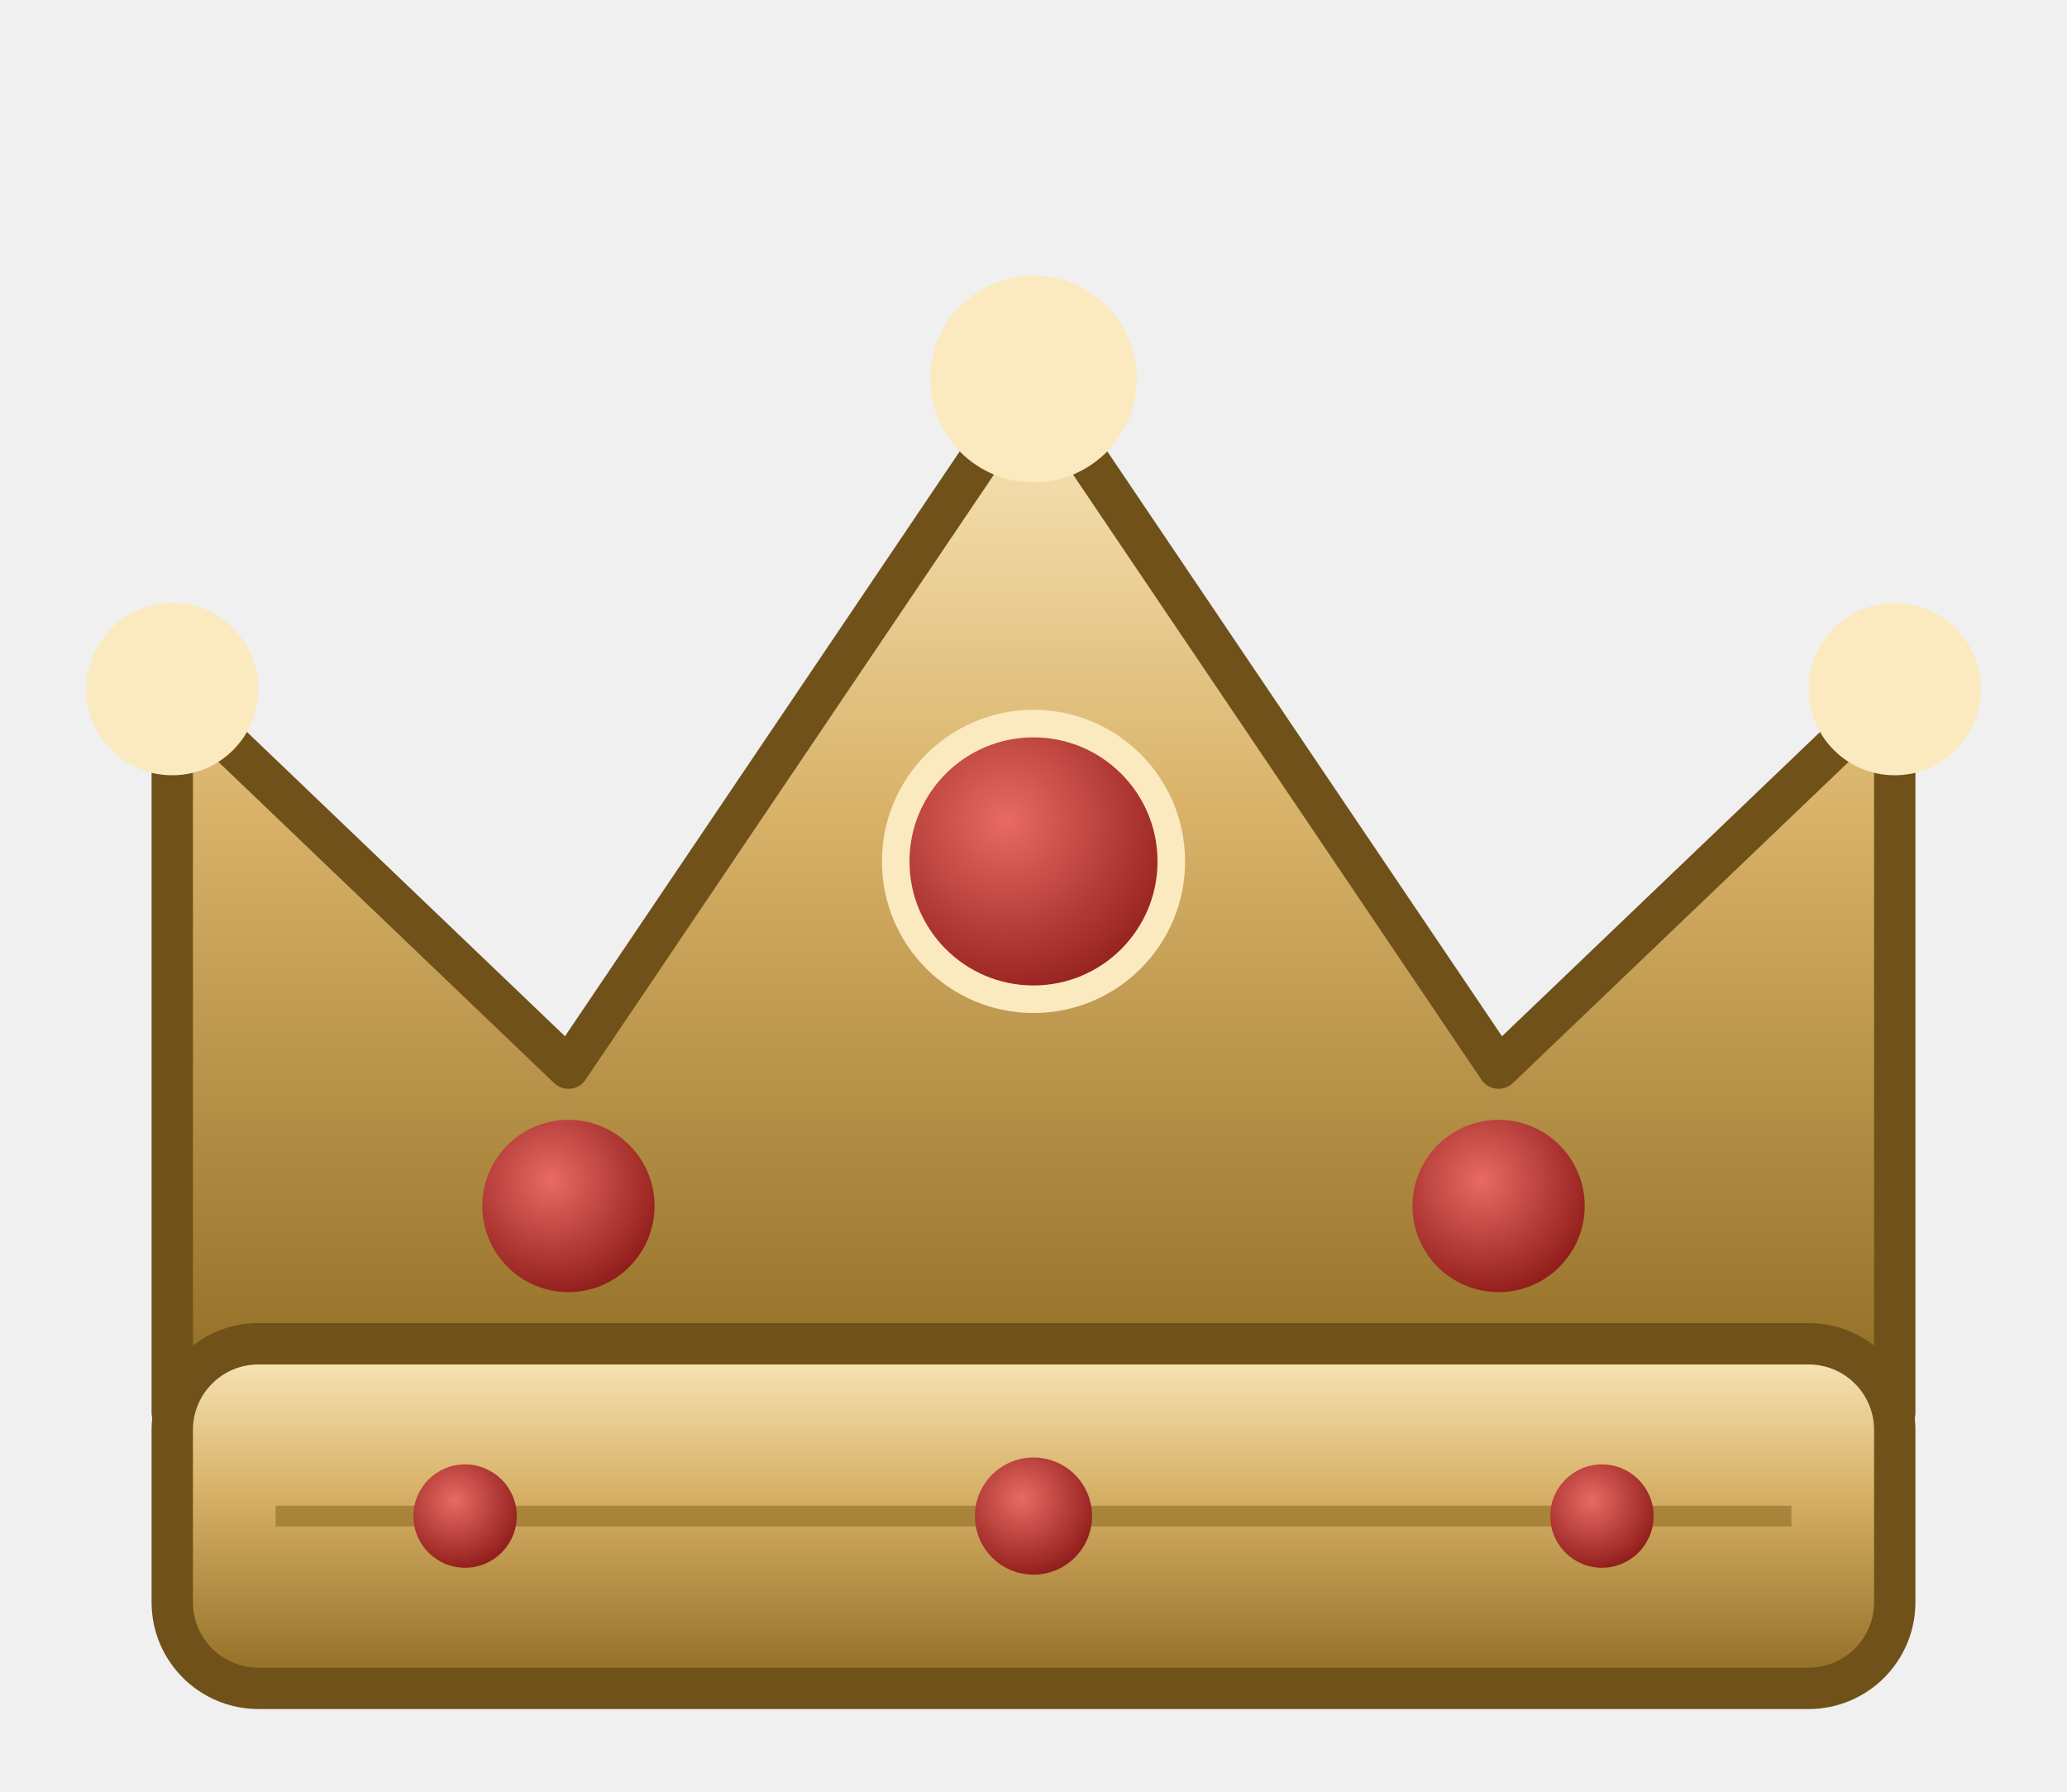
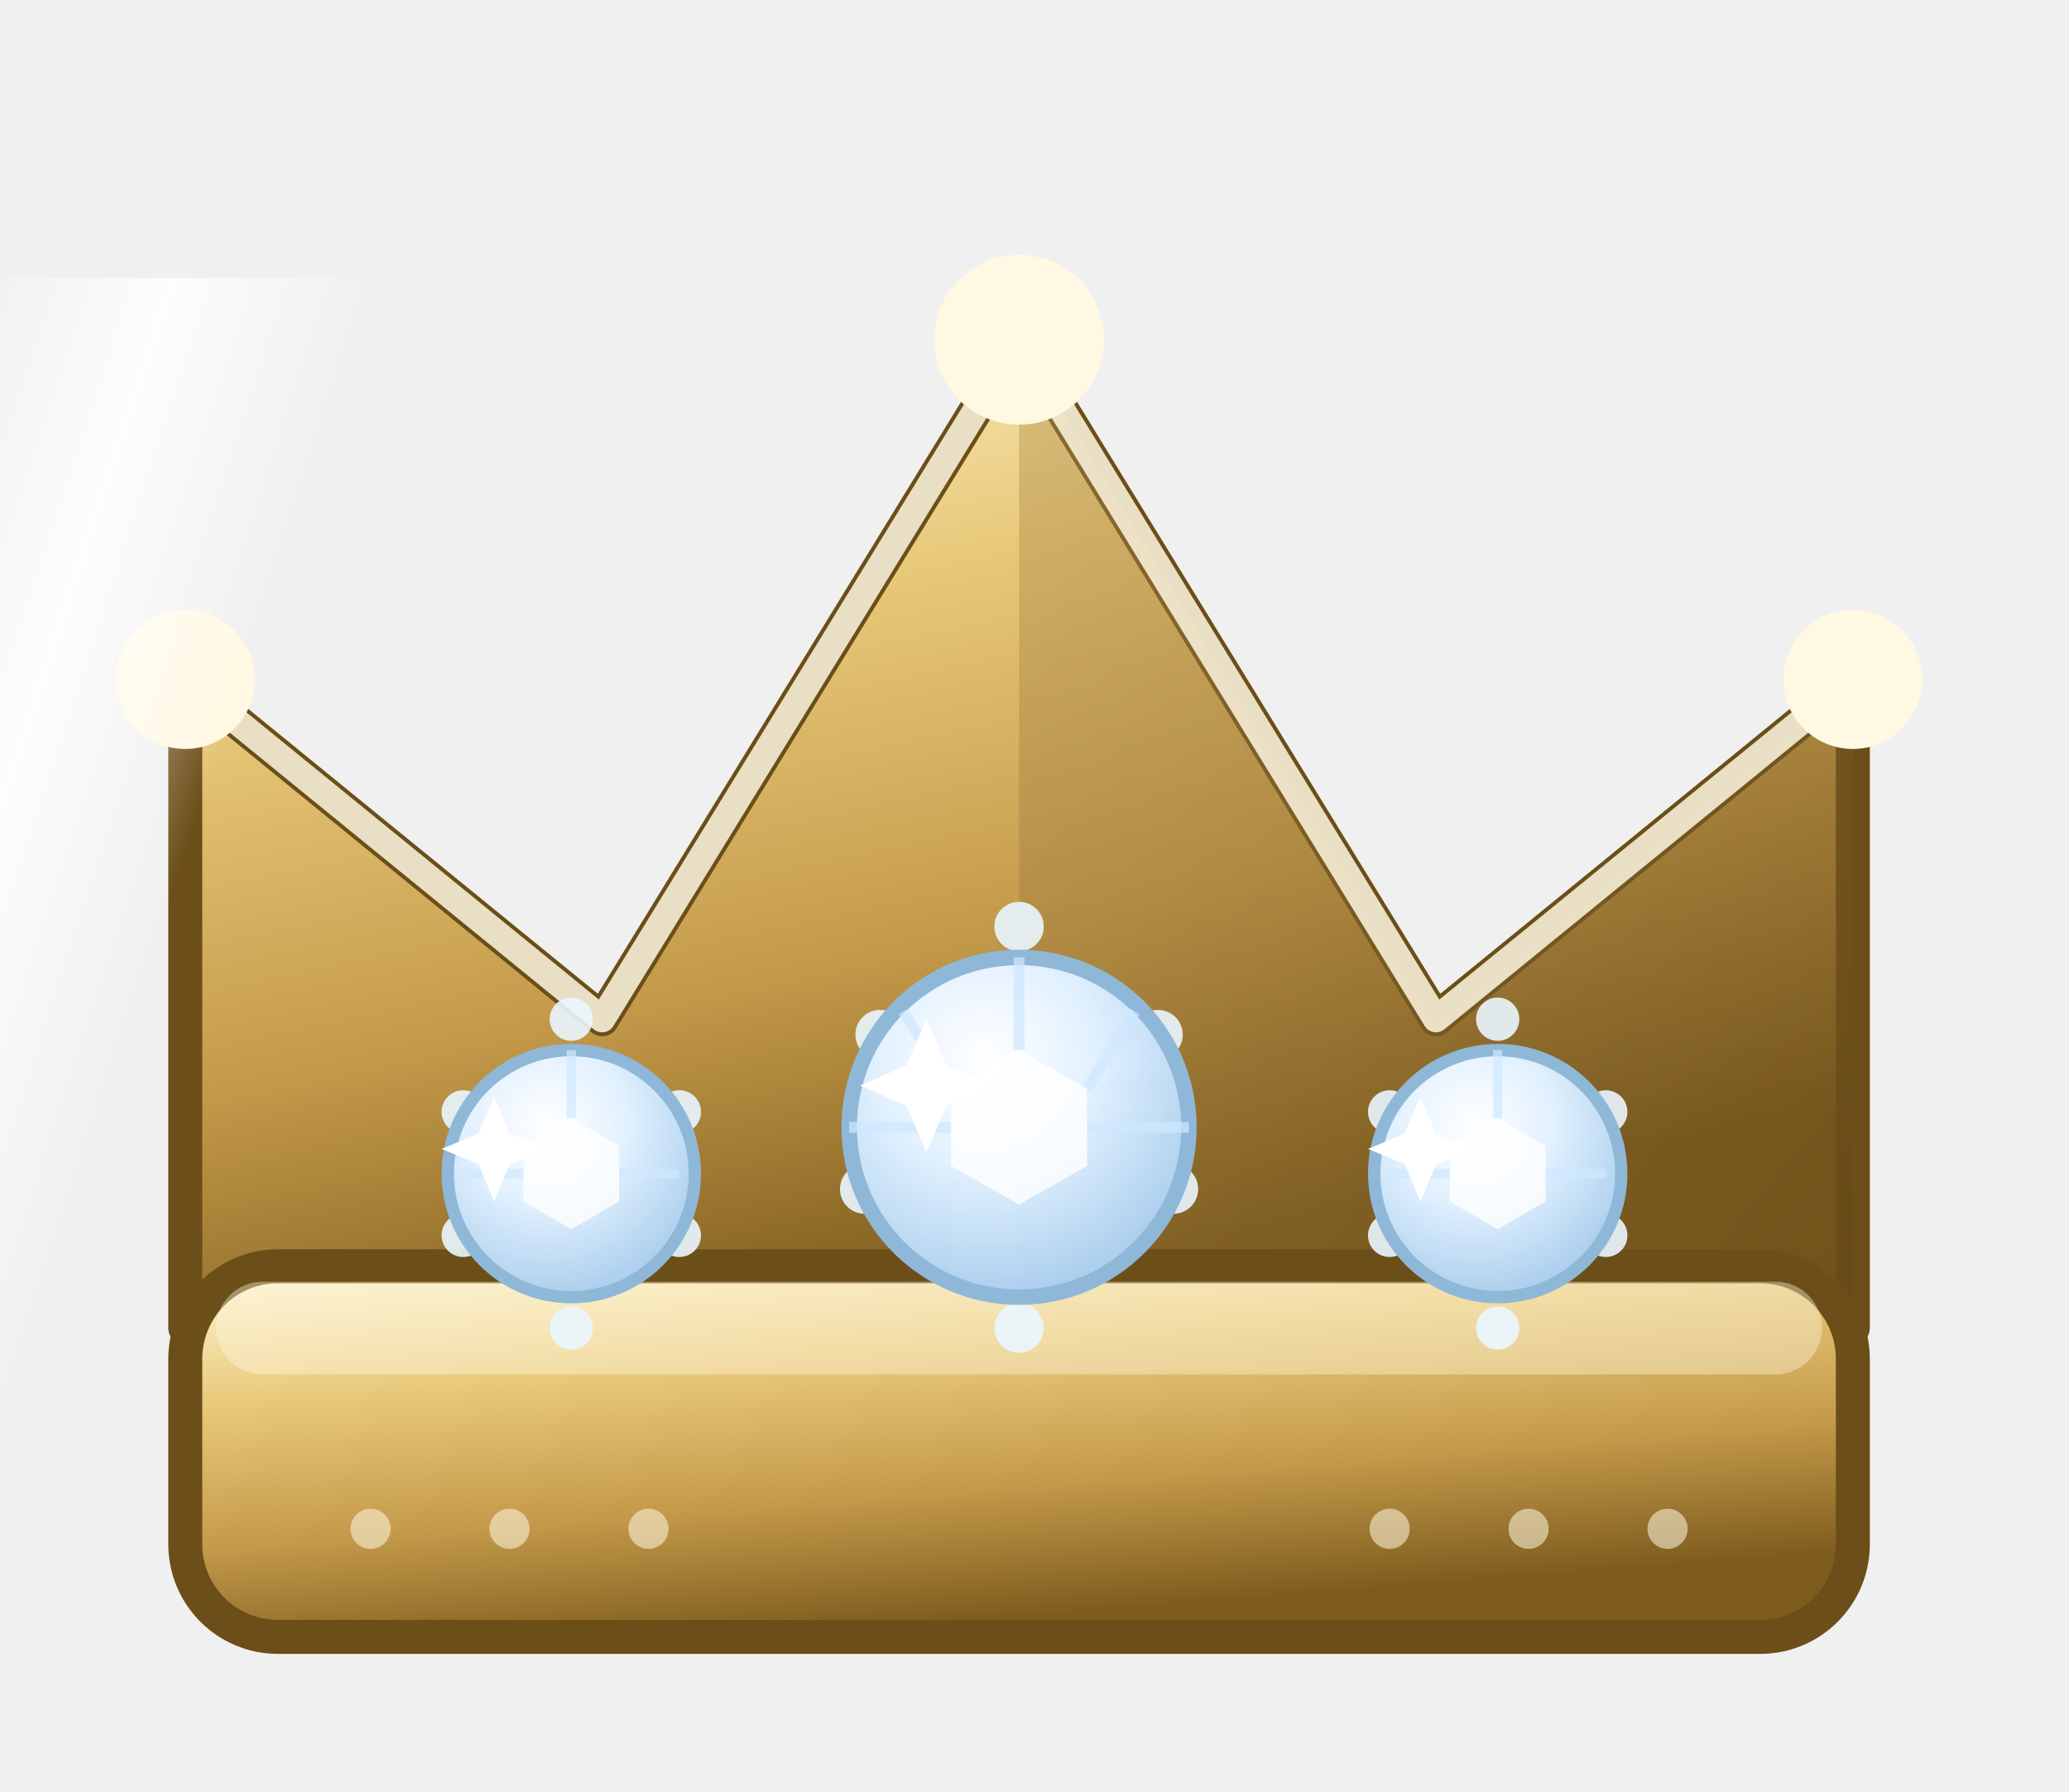
- <svg xmlns="http://www.w3.org/2000/svg" width="120" height="104" viewBox="0 0 120 104" role="img" aria-label="Founding member crown">
+ <svg xmlns="http://www.w3.org/2000/svg" width="134" height="116" viewBox="0 0 134 116" role="img" aria-label="Founding member crown, three pavé diamonds">
  <defs>
-     <linearGradient id="cg" x1="0" y1="0" x2="0" y2="1">
-       <stop offset="0" stop-color="#FBE9BF" />
-       <stop offset=".42" stop-color="#D8B268" />
-       <stop offset="1" stop-color="#8F6A22" />
+     <linearGradient id="goldA" x1="0" y1="0" x2=".35" y2="1">
+       <stop offset="0" stop-color="#FFF6D6" />
+       <stop offset=".34" stop-color="#E8C979" />
+       <stop offset=".68" stop-color="#C49A4A" />
+       <stop offset="1" stop-color="#7E5C1E" />
    </linearGradient>
-     <radialGradient id="cj" cx="40%" cy="35%" r="70%">
-       <stop offset="0" stop-color="#E86A64" />
-       <stop offset="1" stop-color="#8E1B18" />
+     <linearGradient id="goldShadow" x1="0" y1="0" x2="1" y2="1">
+       <stop offset="0" stop-color="#B8934E" />
+       <stop offset="1" stop-color="#5F4415" />
+     </linearGradient>
+     <radialGradient id="dia" cx="40%" cy="30%" r="80%">
+       <stop offset="0" stop-color="#ffffff" />
+       <stop offset=".4" stop-color="#e2f1ff" />
+       <stop offset="1" stop-color="#9dc6e8" />
    </radialGradient>
+     <linearGradient id="shine" x1="0" y1="0" x2="1" y2="0">
+       <stop offset="0" stop-color="#fff" stop-opacity="0" />
+       <stop offset=".5" stop-color="#fff" stop-opacity=".85" />
+       <stop offset="1" stop-color="#fff" stop-opacity="0" />
+     </linearGradient>
+     <style>
+       .tw{transform-box:fill-box;transform-origin:center;animation:tw 2.2s ease-in-out infinite}
+       .tw.b{animation-delay:.7s}.tw.c{animation-delay:1.4s}
+       @keyframes tw{0%,100%{opacity:.4;transform:scale(.75)}50%{opacity:1;transform:scale(1.15)}}
+       .glint{animation:glint 3.6s ease-in-out infinite}
+       @keyframes glint{0%,72%,100%{opacity:0}84%{opacity:.7}}
+     </style>
  </defs>
-   <path d="M10 82 L10 40 L33 62 L60 22 L87 62 L110 40 L110 82 Z" fill="url(#cg)" stroke="#6f5119" stroke-width="2.4" stroke-linejoin="round" />
-   <rect x="10" y="78" width="100" height="20" rx="5" fill="url(#cg)" stroke="#6f5119" stroke-width="2.4" />
-   <line x1="16" y1="88" x2="104" y2="88" stroke="#8F6A22" stroke-width="1.2" opacity=".6" />
-   <circle cx="60" cy="50" r="8" fill="url(#cj)" stroke="#FBEAC0" stroke-width="1.6" />
-   <circle cx="33" cy="70" r="5" fill="url(#cj)" />
-   <circle cx="87" cy="70" r="5" fill="url(#cj)" />
-   <circle cx="27" cy="88" r="3" fill="url(#cj)" />
-   <circle cx="60" cy="88" r="3.4" fill="url(#cj)" />
-   <circle cx="93" cy="88" r="3" fill="url(#cj)" />
-   <circle cx="10" cy="40" r="5" fill="#FBEAC0" />
-   <circle cx="60" cy="22" r="6" fill="#FBEAC0" />
-   <circle cx="110" cy="40" r="5" fill="#FBEAC0" />
+   <path d="M12 86 L12 44 L39 66 L66 22 L93 66 L120 44 L120 86 Z" fill="url(#goldA)" stroke="#6b4e18" stroke-width="2.2" stroke-linejoin="round" />
+   <path d="M66 22 L93 66 L120 44 L120 86 L66 86 Z" fill="url(#goldShadow)" opacity=".42" />
+   <path d="M12 44 L39 66 L66 22 L93 66 L120 44" fill="none" stroke="#FFF8E2" stroke-width="1.7" stroke-linejoin="round" opacity=".85" />
+   <rect x="12" y="82" width="108" height="24" rx="6" fill="url(#goldA)" stroke="#6b4e18" stroke-width="2.2" />
+   <rect x="14" y="83" width="104" height="6" rx="3" fill="#FFF8E2" opacity=".4" />
+   <g fill="#FFF8E2" opacity=".55">
+     <circle cx="24" cy="99" r="1.3" />
+     <circle cx="33" cy="99" r="1.3" />
+     <circle cx="42" cy="99" r="1.3" />
+     <circle cx="90" cy="99" r="1.3" />
+     <circle cx="99" cy="99" r="1.3" />
+     <circle cx="108" cy="99" r="1.3" />
+   </g>
+   <g>
+     <g fill="#eaf6ff" opacity=".9">
+       <circle cx="37" cy="66" r="1.4" />
+       <circle cx="30" cy="72" r="1.4" />
+       <circle cx="44" cy="72" r="1.4" />
+       <circle cx="30" cy="80" r="1.4" />
+       <circle cx="44" cy="80" r="1.4" />
+       <circle cx="37" cy="86" r="1.4" />
+     </g>
+     <circle cx="37" cy="76" r="8" fill="url(#dia)" stroke="#8fb8d8" stroke-width=".8" />
+     <polygon points="37,72.4 40.1,74.2 40.1,77.8 37,79.6 33.9,77.8 33.9,74.2" fill="#fff" opacity=".8" />
+     <g stroke="#cfe8ff" stroke-width=".6" opacity=".7">
+       <line x1="37" y1="68" x2="37" y2="72.4" />
+       <line x1="44" y1="76" x2="40.1" y2="76" />
+       <line x1="30" y1="76" x2="33.9" y2="76" />
+     </g>
+     <path class="tw" d="M32 71 l1 2.4 2.4 1 -2.4 1 -1 2.4 -1-2.4 -2.4-1 2.4-1z" fill="#fff" />
+   </g>
+   <g>
+     <g fill="#eaf6ff" opacity=".9">
+       <circle cx="66" cy="60" r="1.6" />
+       <circle cx="57" cy="67" r="1.6" />
+       <circle cx="75" cy="67" r="1.6" />
+       <circle cx="56" cy="77" r="1.6" />
+       <circle cx="76" cy="77" r="1.6" />
+       <circle cx="66" cy="86" r="1.6" />
+     </g>
+     <circle cx="66" cy="73" r="11" fill="url(#dia)" stroke="#8fb8d8" stroke-width="1" />
+     <polygon points="66,68 70.4,70.5 70.4,75.5 66,78 61.6,75.5 61.6,70.5" fill="#fff" opacity=".82" />
+     <g stroke="#cfe8ff" stroke-width=".7" opacity=".72">
+       <line x1="66" y1="62" x2="66" y2="68" />
+       <line x1="77" y1="73" x2="70.4" y2="73" />
+       <line x1="55" y1="73" x2="61.6" y2="73" />
+       <line x1="58.5" y1="65.5" x2="61.6" y2="70.5" />
+       <line x1="73.5" y1="65.5" x2="70.4" y2="70.5" />
+     </g>
+     <path class="tw b" d="M60 66 l1.3 3 3 1.3 -3 1.3 -1.3 3 -1.3-3 -3-1.3 3-1.3z" fill="#fff" />
+   </g>
+   <g>
+     <g fill="#eaf6ff" opacity=".9">
+       <circle cx="97" cy="66" r="1.4" />
+       <circle cx="90" cy="72" r="1.4" />
+       <circle cx="104" cy="72" r="1.4" />
+       <circle cx="90" cy="80" r="1.4" />
+       <circle cx="104" cy="80" r="1.4" />
+       <circle cx="97" cy="86" r="1.4" />
+     </g>
+     <circle cx="97" cy="76" r="8" fill="url(#dia)" stroke="#8fb8d8" stroke-width=".8" />
+     <polygon points="97,72.4 100.1,74.2 100.1,77.8 97,79.6 93.9,77.8 93.9,74.2" fill="#fff" opacity=".8" />
+     <g stroke="#cfe8ff" stroke-width=".6" opacity=".7">
+       <line x1="97" y1="68" x2="97" y2="72.4" />
+       <line x1="104" y1="76" x2="100.1" y2="76" />
+       <line x1="90" y1="76" x2="93.9" y2="76" />
+     </g>
+     <path class="tw c" d="M92 71 l1 2.4 2.4 1 -2.4 1 -1 2.4 -1-2.4 -2.4-1 2.4-1z" fill="#fff" />
+   </g>
+   <circle cx="12" cy="44" r="4.5" fill="#FFF8E2" />
+   <circle cx="66" cy="22" r="5.5" fill="#FFF8E2" />
+   <circle cx="120" cy="44" r="4.5" fill="#FFF8E2" />
+   <rect class="glint" x="4" y="18" width="26" height="96" fill="url(#shine)" transform="skewX(-18)" />
</svg>
